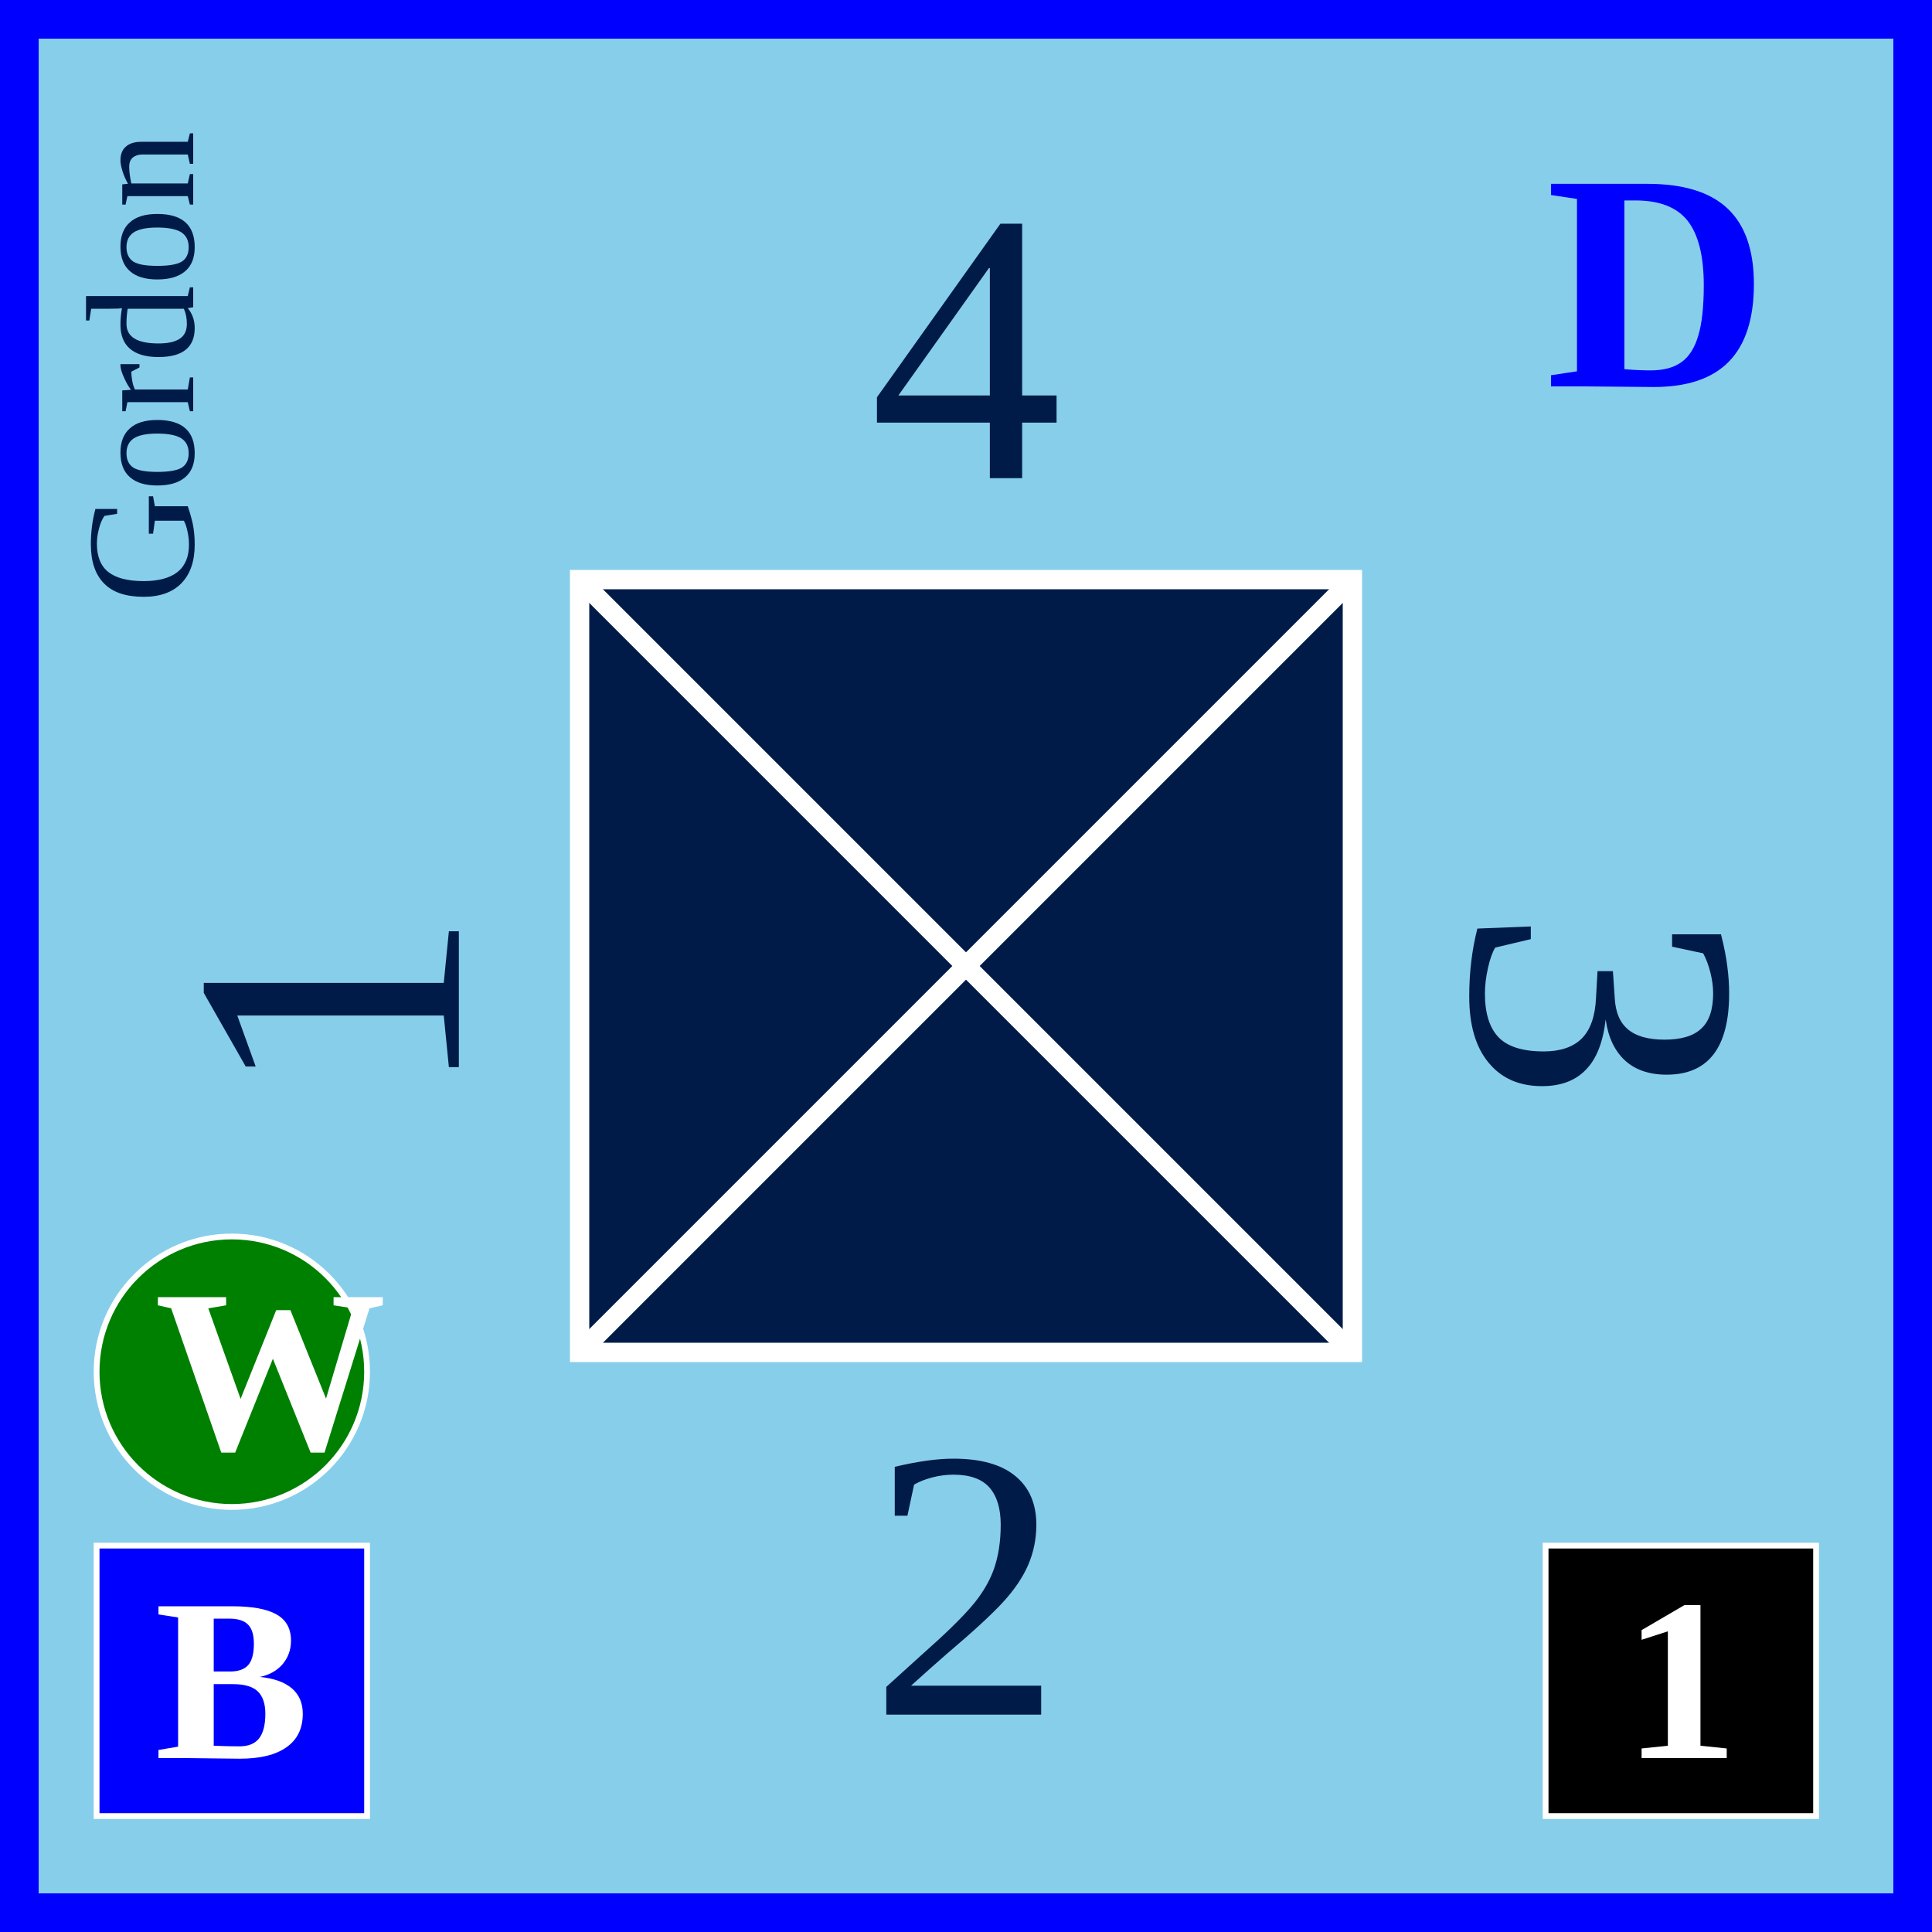
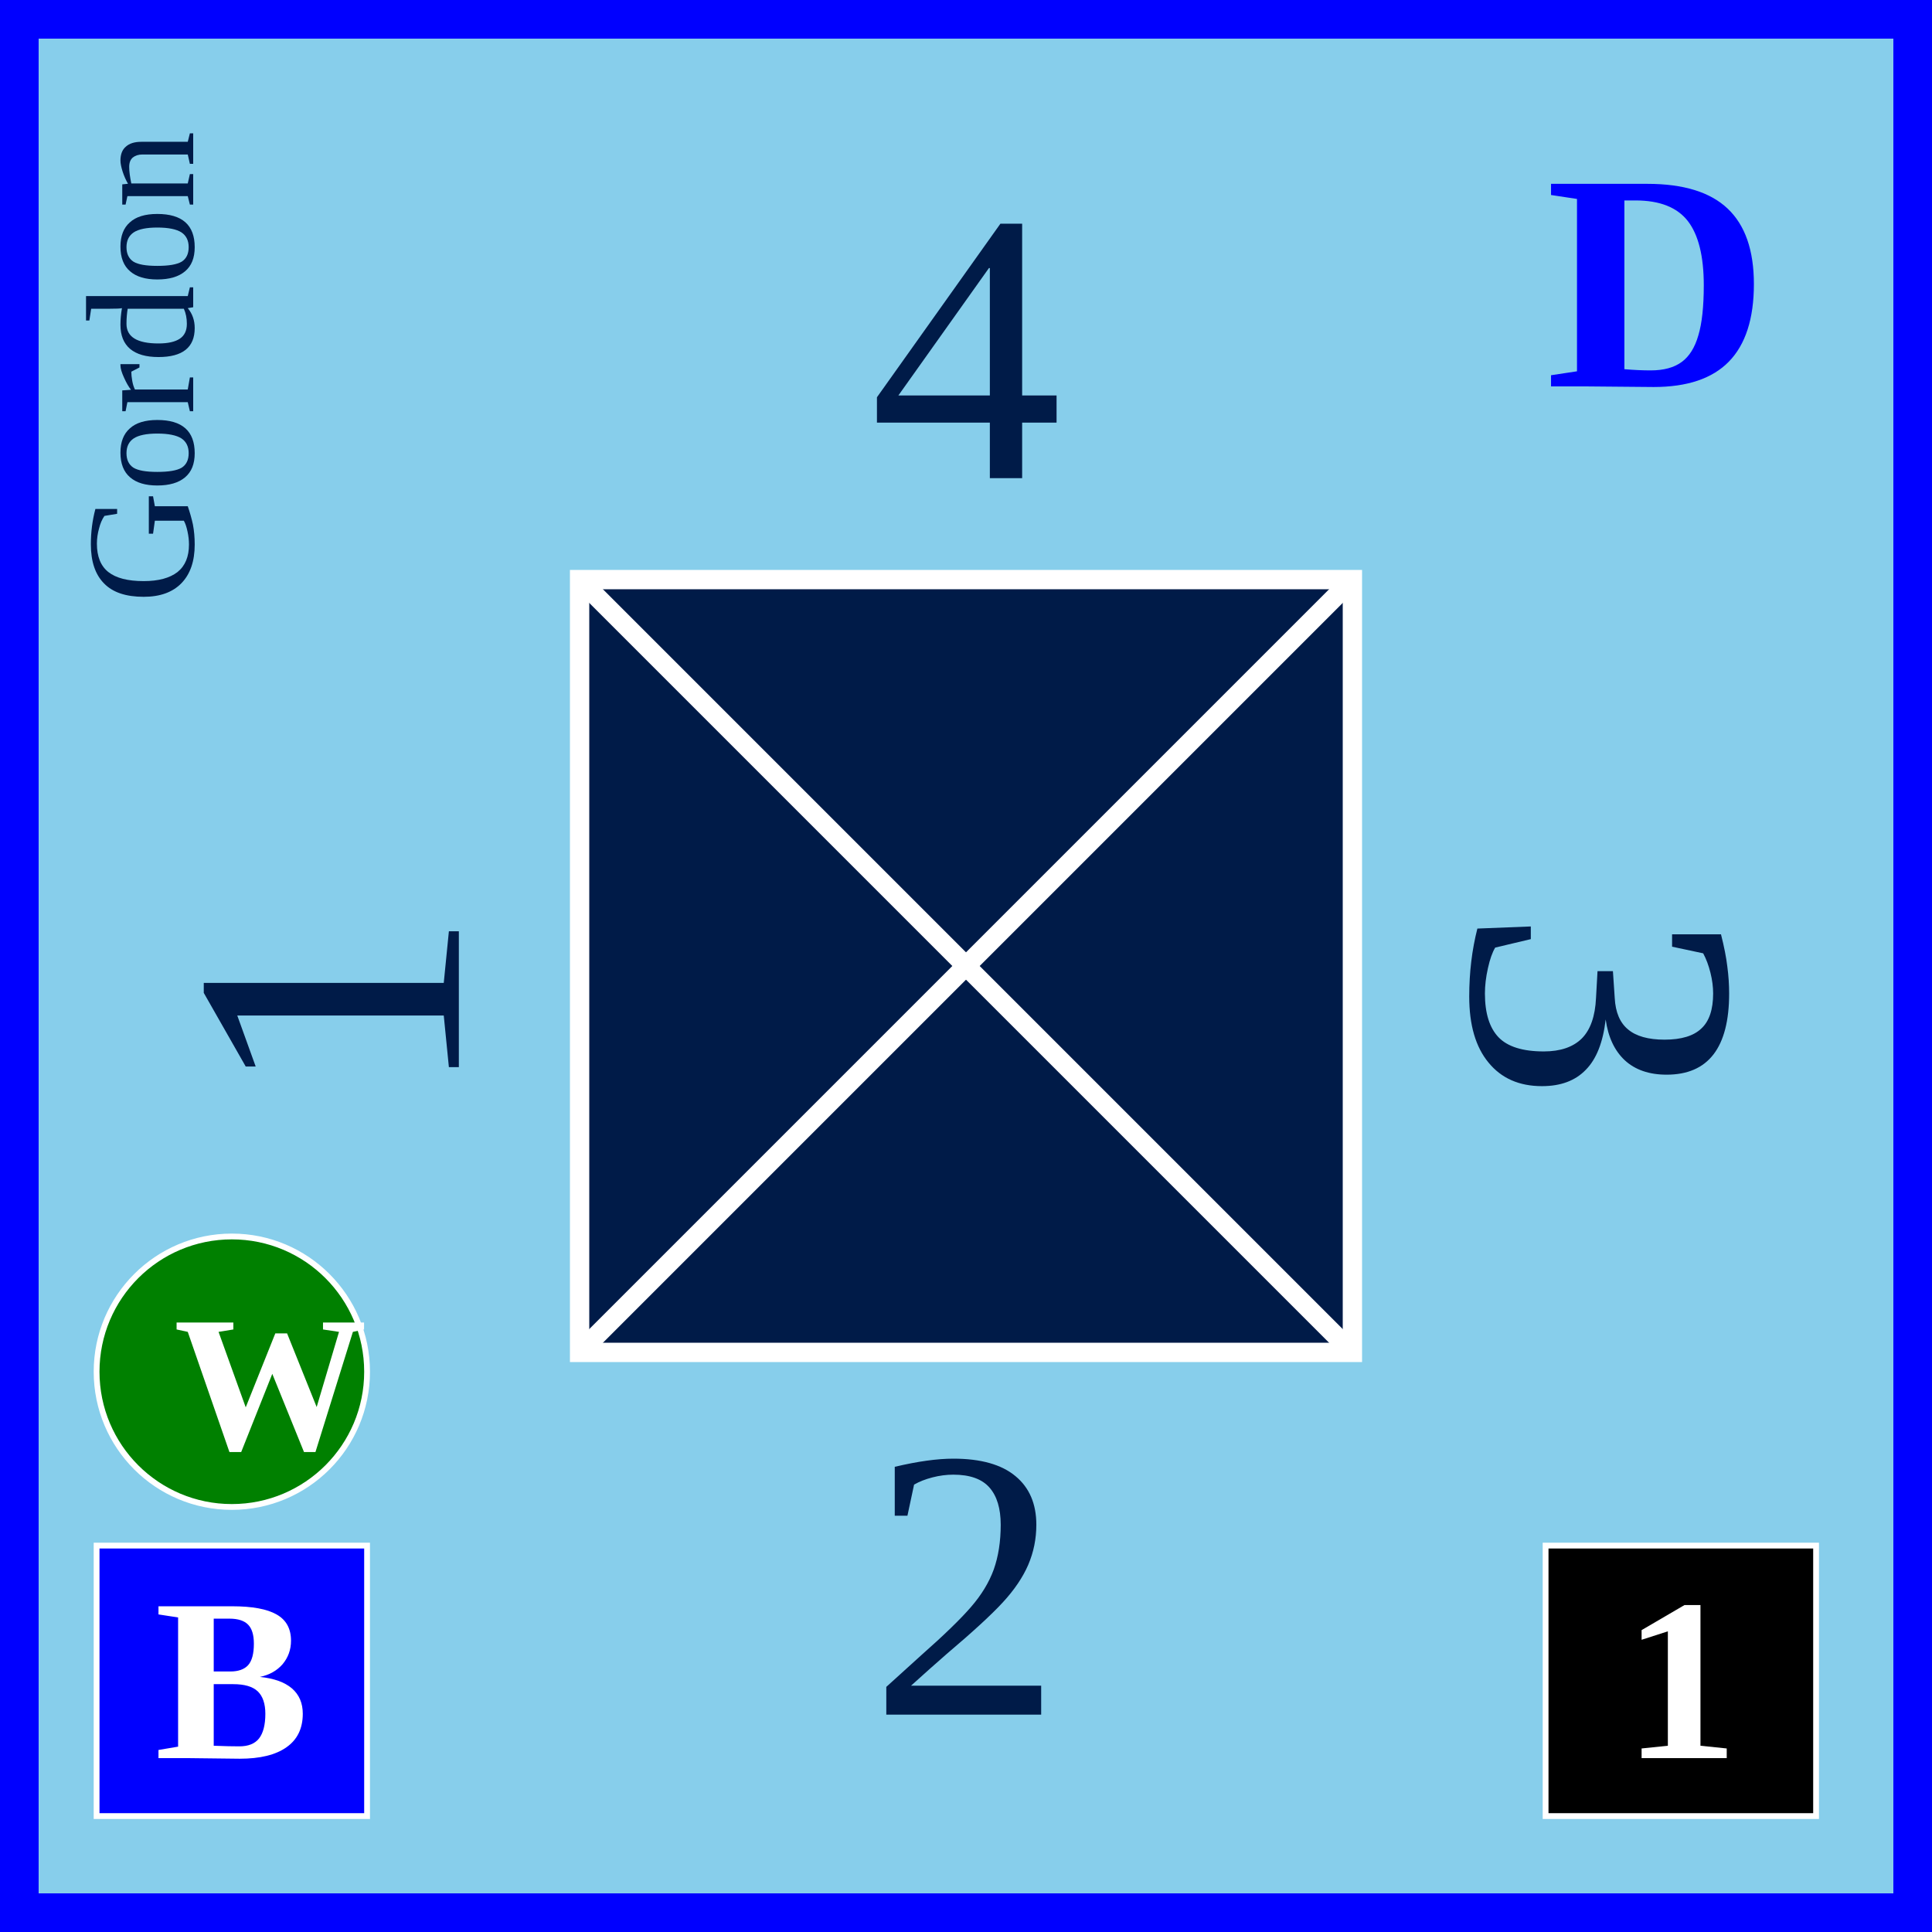
<svg xmlns="http://www.w3.org/2000/svg" xmlns:xlink="http://www.w3.org/1999/xlink" width="100" height="100">
  <defs id="common">
    <rect id="background" width="100" height="100" fill="skyblue" stroke="blue" stroke-width="4" />
    <clipPath id="block">
      <use xlink:href="#background" />
    </clipPath>
  </defs>
  <g id="unit">
    <use xlink:href="#background" clip-path="url(#block)" />
    <use xlink:href="#border" clip-path="url(#block)" />
    <g id="infantry_symbol" text-anchor="middle">
      <rect x="30" y="30" width="40" height="40" fill="#001B48" stroke="white" />
      <line x1="30" y1="30" x2="70" y2="70" stroke="white" />
      <line x1="30" y1="70" x2="70" y2="30" stroke="white" />
    </g>
    <g id="unit_name" text-anchor="middle">
      <text x="16" y="25" font-size="8" fill="#001B48" transform="rotate(-90, 10, 25)">Gordon</text>
    </g>
    <g id="combat_strength" font-size="20" fill="#001B48" text-anchor="middle" dominant-baseline="central">
      <text x="50" y="18">4</text>
      <text x="85" y="54" transform="rotate(90, 85, 52)">3</text>
      <text x="50" y="82">2</text>
      <text x="15" y="54" transform="rotate(-90, 15, 52)">1</text>
    </g>
    <g id="unit_id">
      <rect x="5" y="80" width="14" height="14" fill="blue" stroke="white" stroke-width="0.3" />
      <text x="8" y="91" fill="white" font-size="12" font-weight="bold">B</text>
      <circle cx="12" cy="71" r="7" fill="green" stroke="white" stroke-width="0.3" />
-       <text x="8" y="75" fill="white" font-size="12" font-weight="bold">W</text>
+       <text x="9" y="75" fill="white" font-size="10" font-weight="bold">W</text>
    </g>
    <g id="initiative">
      <text x="80" y="20" fill="blue" font-size="16" font-weight="bold">D</text>
    </g>
    <g id="artillery" text-anchor="middle">
      <rect x="80" y="80" width="14" height="14" fill="black" stroke="white" stroke-width="0.3" />
      <text x="87" y="91" fill="white" font-size="12" font-weight="bold">1</text>
    </g>
  </g>
</svg>
